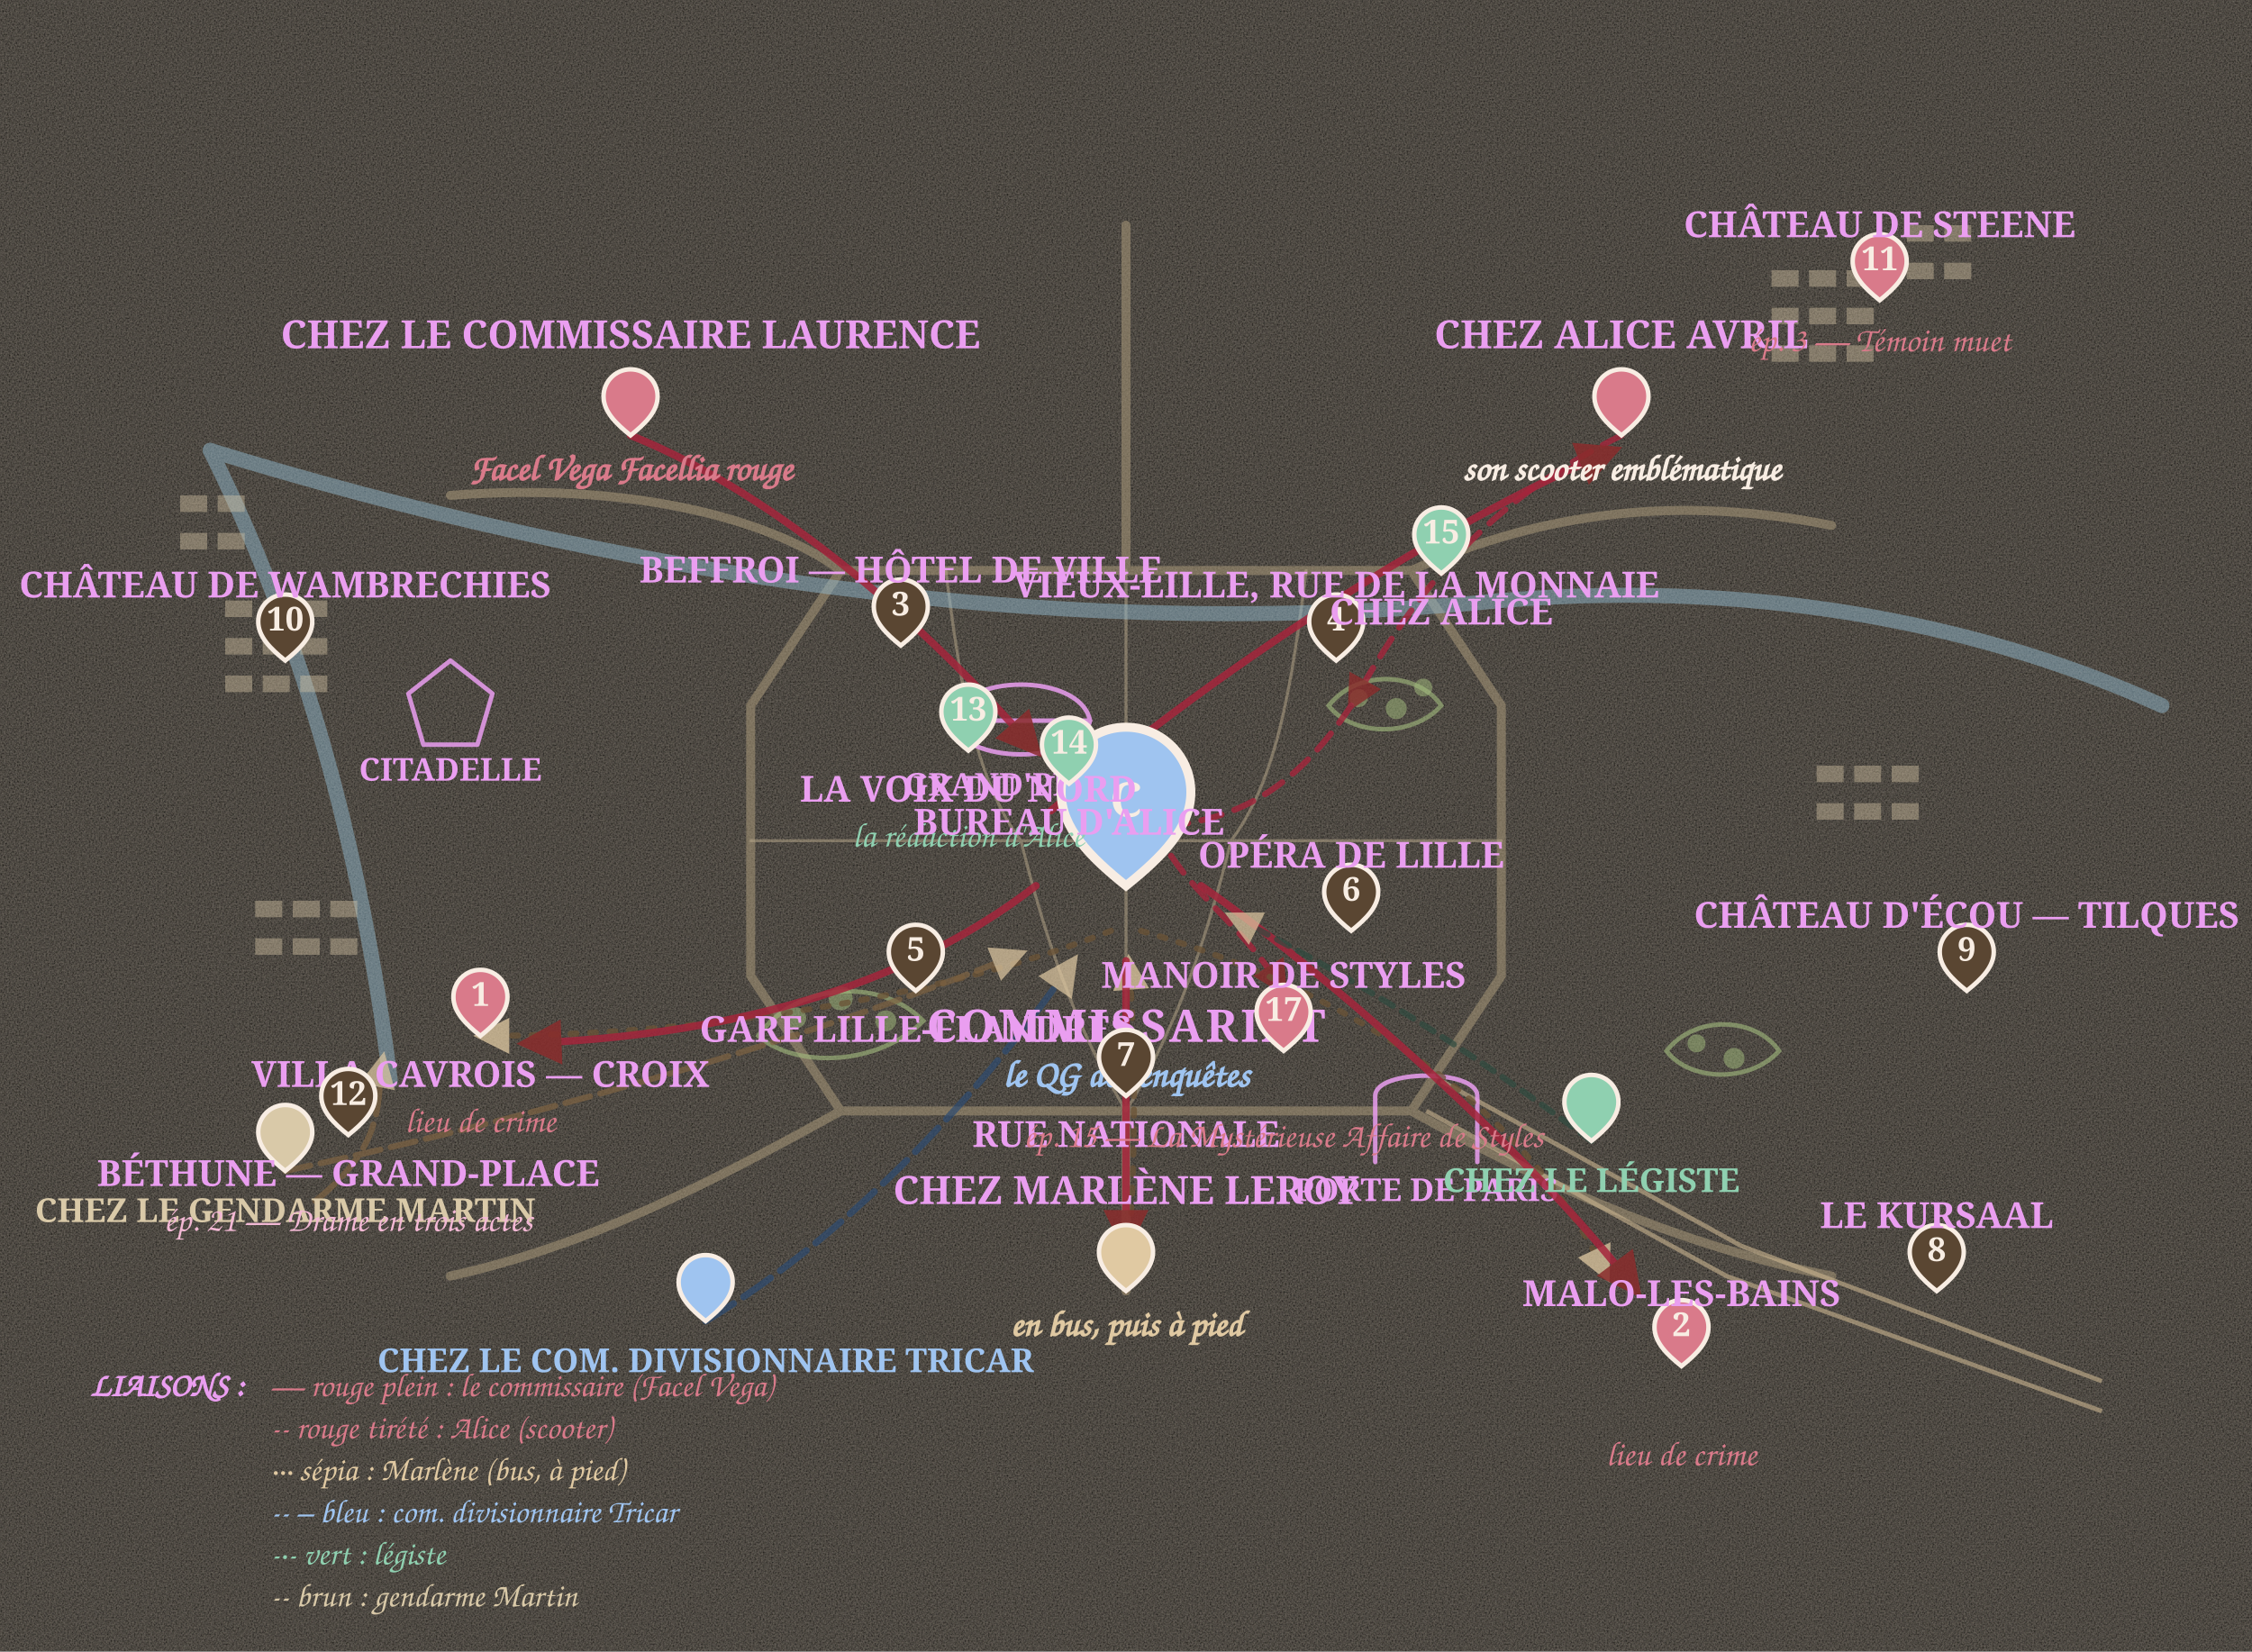
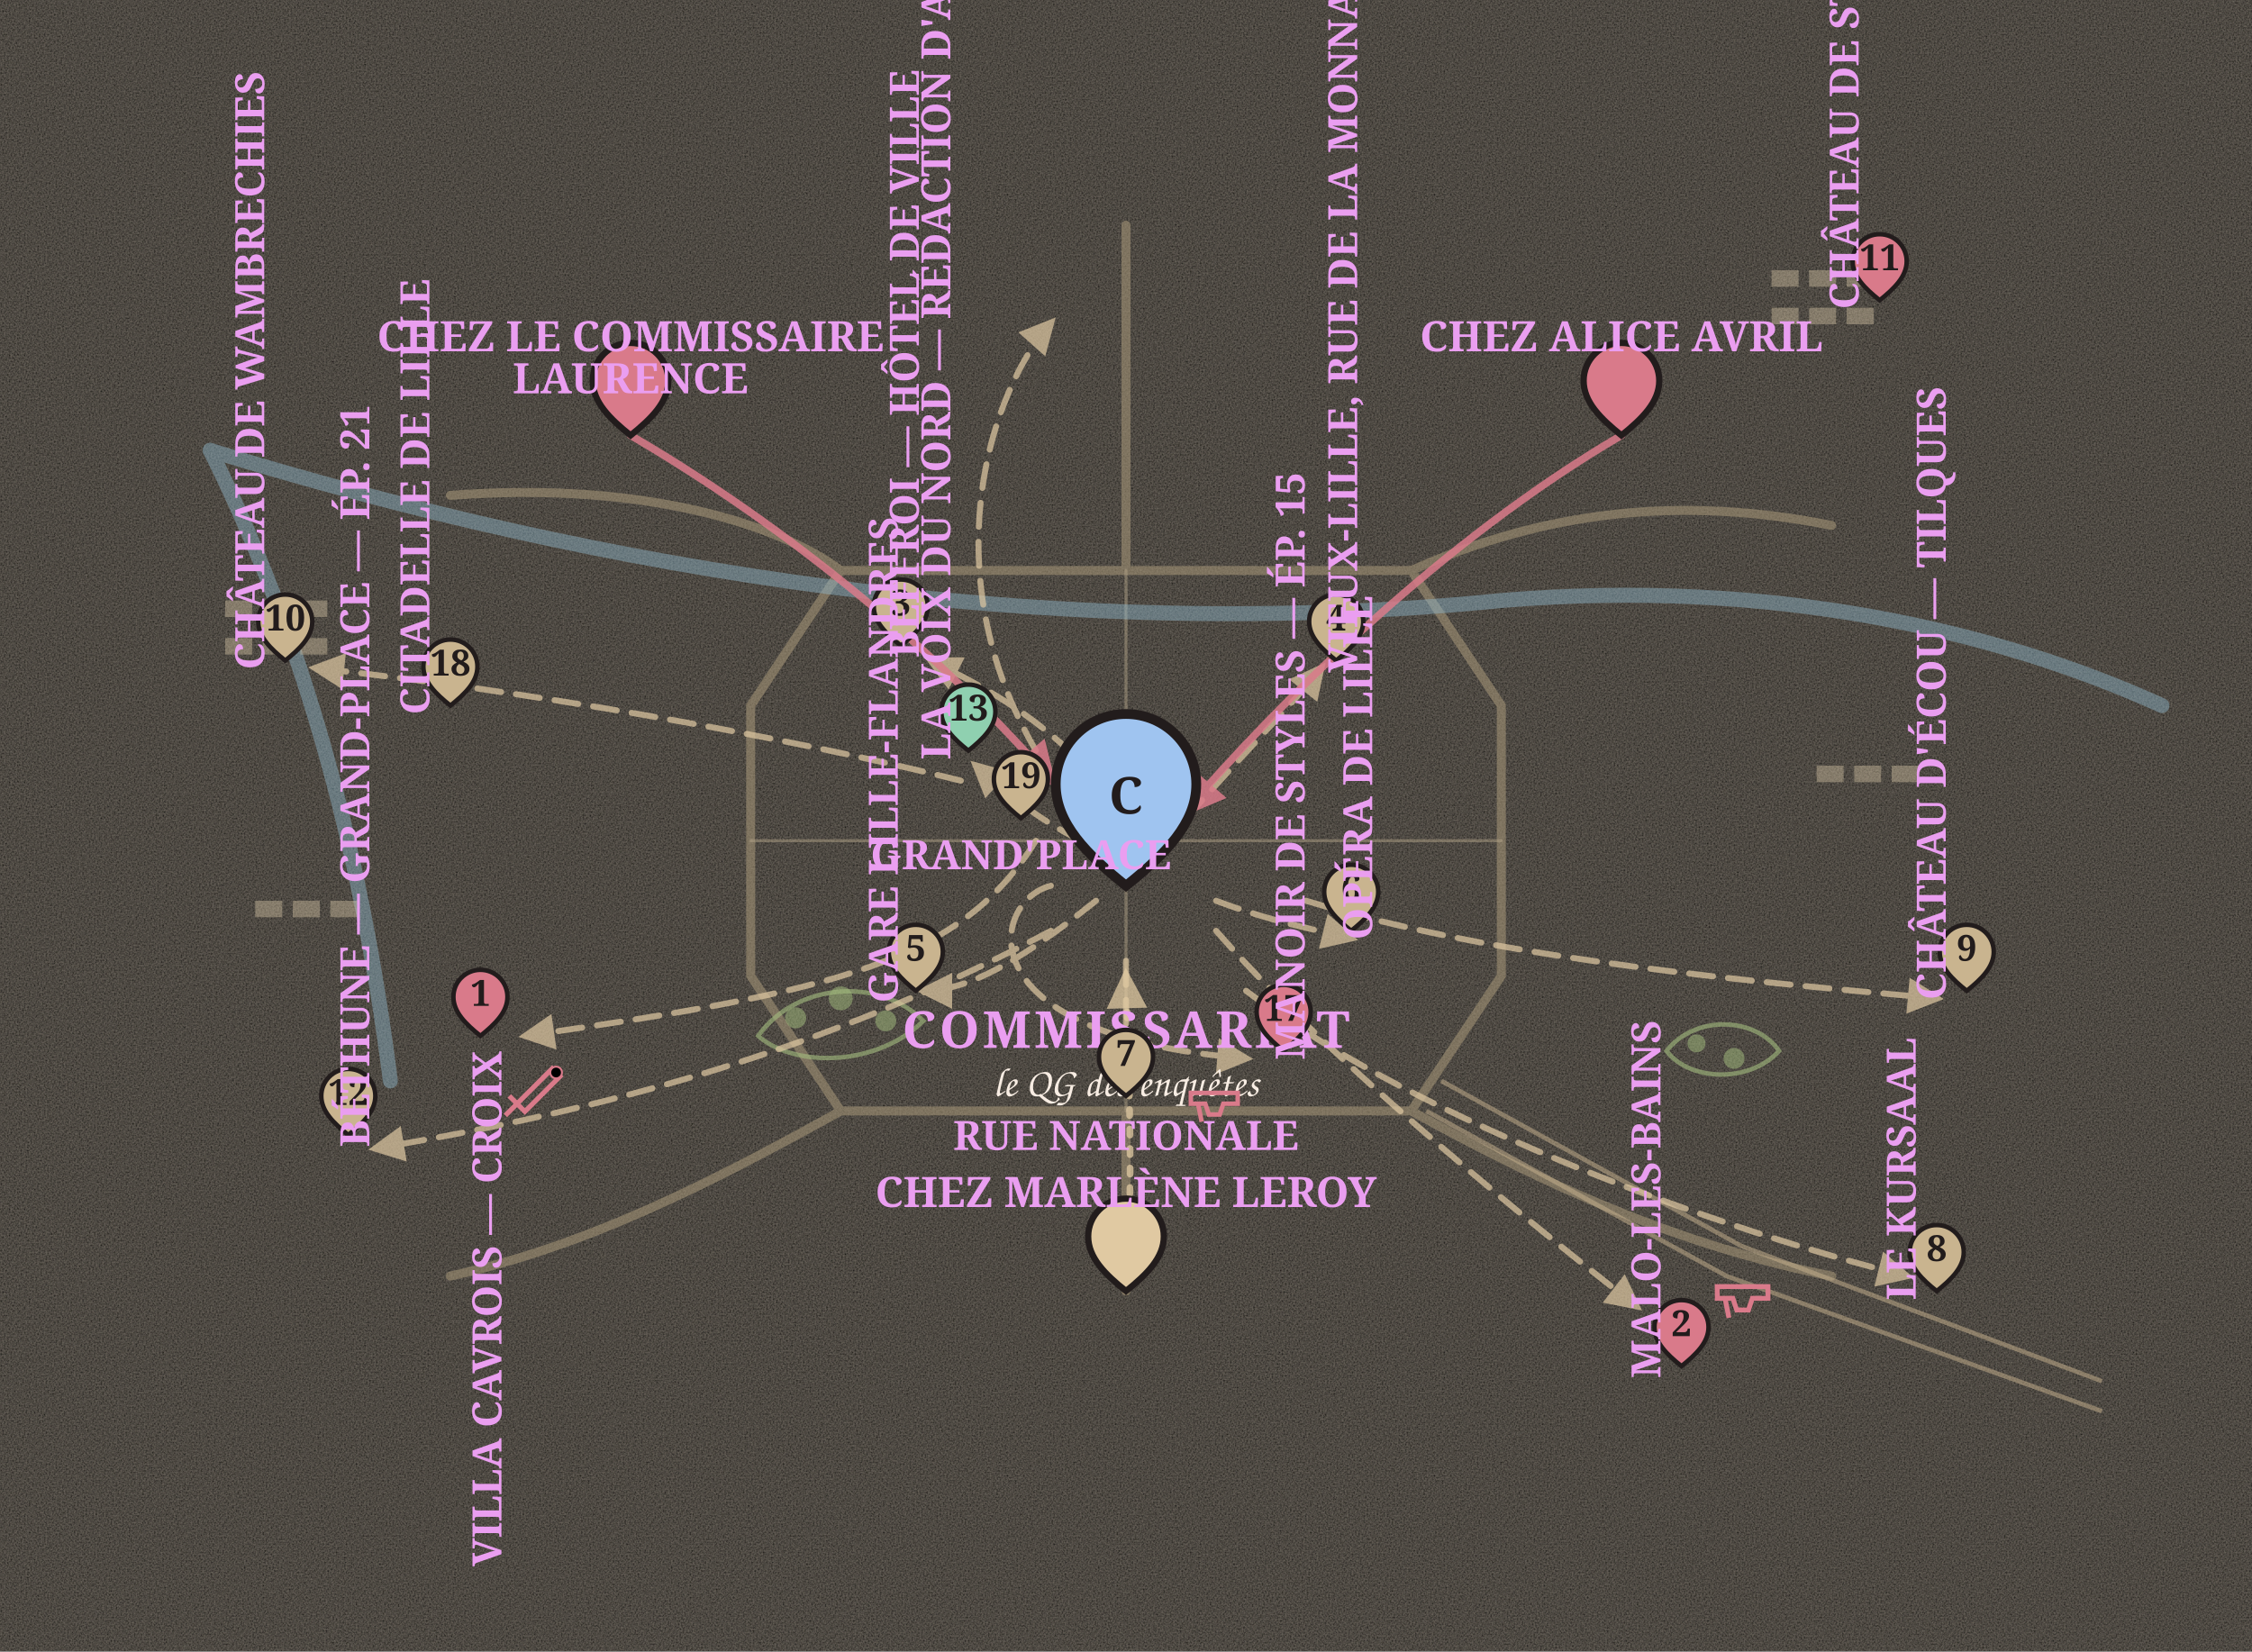
<svg xmlns="http://www.w3.org/2000/svg" viewBox="0 0 1500 1100" width="1500" height="1100">
  <defs>
    <filter id="paper" x="0" y="0" width="100%" height="100%">
      <feTurbulence type="fractalNoise" baseFrequency="0.9" numOctaves="2" result="noise" />
      <feColorMatrix in="noise" type="matrix" values="0 0 0 0 0.85  0 0 0 0 0.75  0 0 0 0 0.62  0 0 0 0.18 0" />
      <feComposite in2="SourceGraphic" operator="in" result="top" />
      <feMerge>
        <feMergeNode in="SourceGraphic" />
        <feMergeNode in="top" />
      </feMerge>
    </filter>
    <g id="pin">
      <path d="M 0 0 C -10 -8, -18 -16, -18 -26 A 18 18 0 1 1 18 -26 C 18 -16, 10 -8, 0 0 Z" />
    </g>
-     <g id="mk-alice">
-       <circle cy="-26" r="15" />
+     <g id="icon-gun">
+       <path d="M -14 -10 L 12 -10 L 12 -4 L 4 -4 L 2 2 L -4 2 L -6 -4 L -14 -4 Z" fill="none" stroke-width="2.5" />
+       <path d="M -10 -4 L -8 6" fill="none" stroke-width="2.5" />
    </g>
-     <g id="mk-marlene">
-       <path d="M -13 -20 L 0 -29 L 13 -20 L 13 -33 L 0 -42 L -13 -33 Z" transform="translate(0,7)" />
-     </g>
-     <g id="mk-laurence">
-       <path d="M 0 -44 L 15 -27 L 0 -10 L -15 -27 Z" />
-     </g>
-     <g id="mk-tricar">
-       <path d="M -13 -12 L 0 -30 L 13 -12 L 13 -22 L 0 -40 L -13 -22 Z" />
-     </g>
-     <g id="mk-legiste">
-       <path d="M -5 -14 L -5 -40 M -18 -27 L 8 -27" stroke-width="10" stroke-linecap="round" />
-     </g>
-     <g id="mk-gendarme">
-       <rect x="-12" y="-40" width="24" height="17" rx="2" />
+     <g id="icon-knife">
+       <path d="M -12 4 L 6 -14 L 10 -10 L -8 8 Z" fill="none" stroke-width="2.5" />
+       <path d="M -12 4 L -18 10 M -12 4 L -16 0" fill="none" stroke-width="2.5" />
+       <circle cx="8" cy="-12" r="3" />
    </g>
    <marker id="ah-red" viewBox="0 0 10 10" refX="8" refY="5" markerWidth="6" markerHeight="6" orient="auto-start-reverse">
-       <path d="M 0 0 L 10 5 L 0 10 z" fill="#8a2b2b" />
+       <path d="M 0 0 L 10 5 L 0 10 z" fill="#d97a8a" />
    </marker>
    <marker id="ah-sepia" viewBox="0 0 10 10" refX="8" refY="5" markerWidth="6" markerHeight="6" orient="auto-start-reverse">
      <path d="M 0 0 L 10 5 L 0 10 z" fill="#e0c9a2" />
    </marker>
  </defs>
  <rect width="1500" height="1100" fill="#221c1c" />
  <rect width="1500" height="1100" filter="url(#paper)" />
  <g stroke="#a89878" stroke-width="6" fill="none" opacity="0.55" stroke-linecap="round">
    <path d="M 560 380 L 940 380 L 1000 470 L 1000 650 L 940 740 L 560 740 L 500 650 L 500 470 Z" />
-     <path d="M 300 330 C 430 320, 520 350, 560 380" />
-     <path d="M 940 380 C 1030 340, 1120 330, 1220 350" />
-     <path d="M 560 740 C 470 790, 390 830, 300 850" />
-     <path d="M 940 740 C 1030 790, 1120 830, 1220 850" />
-     <path d="M 750 380 L 750 150" />
-     <path d="M 750 740 L 750 860" />
-   </g>
-   <g stroke="#b9a98c" stroke-width="2" fill="none" opacity="0.5" stroke-linecap="round">
+     <path d="M 300 330 C 430 320, 520 350, 560 380 M 940 380 C 1030 340, 1120 330, 1220 350" />
+     <path d="M 560 740 C 470 790, 390 830, 300 850 M 940 740 C 1030 790, 1120 830, 1220 850" />
+     <path d="M 750 380 L 750 150 M 750 740 L 750 860" />
+   </g>
+   <g stroke="#b9a98c" stroke-width="2" fill="none" opacity="0.45" stroke-linecap="round">
    <path d="M 750 380 L 750 740 M 500 560 L 1000 560" />
-     <path d="M 630 380 C 640 460, 650 520, 680 560" />
-     <path d="M 870 380 C 860 460, 850 520, 820 560" />
-     <path d="M 680 560 C 700 640, 720 690, 750 740" />
-     <path d="M 820 560 C 800 640, 780 690, 750 740" />
-   </g>
-   <g stroke="#8fb6c9" stroke-width="10" fill="none" opacity="0.5" stroke-linecap="round">
+   </g>
+   <g stroke="#8fb6c9" stroke-width="10" fill="none" opacity="0.45" stroke-linecap="round">
    <path d="M 140 300 C 400 380, 700 430, 1000 400 C 1180 385, 1330 420, 1440 470" />
    <path d="M 140 300 C 200 420, 240 560, 260 720" />
  </g>
-   <g stroke="#c9b48f" stroke-width="3" fill="none" opacity="0.6">
-     <path d="M 950 740 L 1150 850 L 1400 940" />
-     <path d="M 960 720 L 1160 830 L 1400 920" />
+   <g stroke="#c9b48f" stroke-width="3" fill="none" opacity="0.5">
+     <path d="M 950 740 L 1150 850 L 1400 940 M 960 720 L 1160 830 L 1400 920" />
  </g>
  <g fill="#d9c9a8" opacity="0.4">
    <rect x="150" y="400" width="18" height="11" />
    <rect x="175" y="400" width="18" height="11" />
    <rect x="200" y="400" width="18" height="11" />
    <rect x="150" y="425" width="18" height="11" />
    <rect x="175" y="425" width="18" height="11" />
    <rect x="200" y="425" width="18" height="11" />
-     <rect x="150" y="450" width="18" height="11" />
-     <rect x="175" y="450" width="18" height="11" />
-     <rect x="200" y="450" width="18" height="11" />
    <rect x="1180" y="180" width="18" height="11" />
    <rect x="1205" y="180" width="18" height="11" />
    <rect x="1230" y="180" width="18" height="11" />
    <rect x="1180" y="205" width="18" height="11" />
    <rect x="1205" y="205" width="18" height="11" />
    <rect x="1230" y="205" width="18" height="11" />
-     <rect x="1180" y="230" width="18" height="11" />
-     <rect x="1205" y="230" width="18" height="11" />
-     <rect x="1230" y="230" width="18" height="11" />
    <rect x="1210" y="510" width="18" height="11" />
    <rect x="1235" y="510" width="18" height="11" />
    <rect x="1260" y="510" width="18" height="11" />
-     <rect x="1210" y="535" width="18" height="11" />
-     <rect x="1235" y="535" width="18" height="11" />
-     <rect x="1260" y="535" width="18" height="11" />
    <rect x="170" y="600" width="18" height="11" />
    <rect x="195" y="600" width="18" height="11" />
    <rect x="220" y="600" width="18" height="11" />
-     <rect x="170" y="625" width="18" height="11" />
-     <rect x="195" y="625" width="18" height="11" />
-     <rect x="220" y="625" width="18" height="11" />
-     <rect x="120" y="330" width="18" height="11" />
-     <rect x="145" y="330" width="18" height="11" />
-     <rect x="120" y="355" width="18" height="11" />
-     <rect x="145" y="355" width="18" height="11" />
-     <rect x="1270" y="150" width="18" height="11" />
-     <rect x="1295" y="150" width="18" height="11" />
-     <rect x="1270" y="175" width="18" height="11" />
-     <rect x="1295" y="175" width="18" height="11" />
  </g>
  <g fill="none" stroke="#a3bd7e" stroke-width="3" opacity="0.6" stroke-linecap="round">
    <path d="M 505 690 C 530 655, 585 650, 615 680 C 585 710, 530 712, 505 690 Z" />
-     <path d="M 885 470 C 905 445, 945 448, 960 470 C 940 492, 900 490, 885 470 Z" />
    <path d="M 1110 700 C 1130 675, 1170 678, 1185 700 C 1165 722, 1125 720, 1110 700 Z" />
  </g>
  <g fill="#a3bd7e" opacity="0.5">
    <circle cx="530" cy="678" r="7" />
    <circle cx="560" cy="665" r="8" />
    <circle cx="590" cy="680" r="7" />
-     <circle cx="905" cy="465" r="6" />
-     <circle cx="930" cy="472" r="7" />
-     <circle cx="948" cy="458" r="6" />
    <circle cx="1130" cy="695" r="6" />
    <circle cx="1155" cy="705" r="7" />
  </g>
-   <g transform="translate(680,470)" fill="none" stroke="#ea9ef0" stroke-width="3" stroke-linecap="round" opacity="0.85">
-     <path d="M -46 10 C -40 -22, 40 -22, 46 10 C 40 40, -40 40, -46 10 Z" />
-     <path d="M -46 10 L 46 10" />
-   </g>
-   <text x="680" y="530" text-anchor="middle" font-family="serif" font-size="21" font-weight="bold" fill="#ea9ef0">GRAND'PLACE</text>
-   <g transform="translate(950,750)" fill="none" stroke="#ea9ef0" stroke-width="3" stroke-linecap="round" opacity="0.85">
-     <path d="M -34 24 L -34 -20 C -34 -38, 34 -38, 34 -20 L 34 24" />
-   </g>
-   <text x="950" y="800" text-anchor="middle" font-family="serif" font-size="21" font-weight="bold" fill="#ea9ef0">PORTE DE PARIS</text>
-   <g transform="translate(300,470)" fill="none" stroke="#ea9ef0" stroke-width="3" stroke-linejoin="round" opacity="0.85">
-     <path d="M 0 -30 L 28 -8 L 18 26 L -18 26 L -28 -8 Z" />
-   </g>
-   <text x="300" y="520" text-anchor="middle" font-family="serif" font-size="21" font-weight="bold" fill="#ea9ef0">CITADELLE</text>
-   <g stroke="#a4243b" stroke-width="4" fill="none" opacity="0.8" stroke-dasharray="14 9" stroke-linecap="round">
-     <path d="M 1080 290 C 1000 330, 950 380, 900 470" marker-end="url(#ah-red)" />
-     <path d="M 900 470 C 860 530, 820 545, 780 550" />
-     <path d="M 780 570 C 800 600, 830 620, 855 660" marker-end="url(#ah-red)" />
-   </g>
-   <g stroke="#6b5335" stroke-width="4" fill="none" opacity="0.75" stroke-dasharray="4 9" stroke-linecap="round">
-     <path d="M 750 860 C 755 800, 758 720, 752 640" marker-end="url(#ah-sepia)" />
-     <path d="M 760 620 C 830 640, 1000 700, 1070 850" marker-end="url(#ah-sepia)" />
-     <path d="M 740 620 C 640 660, 480 690, 320 690" marker-end="url(#ah-sepia)" />
-   </g>
-   <g stroke="#a4243b" stroke-width="5" fill="none" opacity="0.85" stroke-linecap="round">
-     <path d="M 420 290 C 520 330, 620 420, 690 500" marker-end="url(#ah-red)" />
-     <path d="M 690 590 C 600 660, 480 690, 350 695" marker-end="url(#ah-red)" />
-     <path d="M 800 590 C 900 660, 1030 780, 1090 860" marker-end="url(#ah-red)" />
-     <path d="M 700 540 C 840 420, 1000 330, 1075 300" marker-end="url(#ah-red)" />
-     <path d="M 750 640 C 750 720, 750 790, 750 830" marker-end="url(#ah-red)" />
-   </g>
-   <g stroke="#2c4a70" stroke-width="4.5" fill="none" opacity="0.7" stroke-dasharray="22 8" stroke-linecap="round">
-     <path d="M 470 880 C 570 820, 660 720, 715 640" marker-end="url(#ah-sepia)" />
-   </g>
-   <g stroke="#2e4a3f" stroke-width="4" fill="none" opacity="0.7" stroke-dasharray="9 7" stroke-linecap="round">
-     <path d="M 1060 760 C 980 700, 900 650, 820 610" marker-end="url(#ah-sepia)" />
-   </g>
-   <g stroke="#7d6242" stroke-width="4" fill="none" opacity="0.7" stroke-dasharray="17 7" stroke-linecap="round">
-     <path d="M 190 780 C 330 750, 520 700, 680 635" marker-end="url(#ah-sepia)" />
-     <path d="M 210 800 C 260 760, 250 730, 255 705" marker-end="url(#ah-sepia)" />
-   </g>
-   <g transform="translate(60,930)" font-family="'Caveat', cursive" font-size="22" fill="#ea9ef0">
-     <text x="0" y="0" font-weight="bold">LIAISONS :</text>
-     <text x="120" y="0" fill="#d97a8a">— rouge plein : le commissaire (Facel Vega)</text>
-     <text x="120" y="28" fill="#d97a8a">-- rouge tirété : Alice (scooter)</text>
-     <text x="120" y="56" fill="#e0c9a2">··· sépia : Marlène (bus, à pied)</text>
-     <text x="120" y="84" fill="#9fc4f0">-- – bleu : com. divisionnaire Tricar</text>
-     <text x="120" y="112" fill="#8fd0b0">-·- vert : légiste</text>
-     <text x="120" y="140" fill="#d9c9a8">-- brun : gendarme Martin</text>
+   <g stroke="#e0c9a2" stroke-width="4" fill="none" opacity="0.7" stroke-dasharray="16 10" stroke-linecap="round">
+     <path d="M 690 560 C 640 640, 560 660, 350 690" marker-end="url(#ah-sepia)" />
+     <path d="M 810 620 C 880 700, 1000 800, 1090 870" marker-end="url(#ah-sepia)" />
+     <path d="M 750 540 C 700 480, 660 460, 620 440" marker-end="url(#ah-sepia)" />
+     <path d="M 790 545 C 830 500, 860 470, 880 445" marker-end="url(#ah-sepia)" />
+     <path d="M 730 600 C 680 640, 645 660, 615 660" marker-end="url(#ah-sepia)" />
+     <path d="M 810 600 C 850 615, 880 620, 900 625" marker-end="url(#ah-sepia)" />
+     <path d="M 750 640 L 750 720" marker-end="url(#ah-sepia)" />
+     <path d="M 830 660 C 950 750, 1150 820, 1270 850" marker-end="url(#ah-sepia)" />
+     <path d="M 870 600 C 1000 640, 1180 655, 1290 665" marker-end="url(#ah-sepia)" />
+     <path d="M 640 520 C 520 490, 350 460, 210 445" marker-end="url(#ah-sepia)" />
+     <path d="M 690 500 C 620 380, 660 260, 700 215" marker-end="url(#ah-sepia)" />
+     <path d="M 700 620 C 550 700, 400 740, 250 765" marker-end="url(#ah-sepia)" />
+     <path d="M 720 560 C 690 545, 670 528, 650 510" marker-end="url(#ah-sepia)" />
+     <path d="M 700 590 C 660 600, 640 690, 830 705" marker-end="url(#ah-sepia)" />
+   </g>
+   <g stroke="#d97a8a" stroke-width="5" fill="none" opacity="0.85" stroke-linecap="round">
+     <path d="M 1080 290 C 960 360, 850 470, 790 540" marker-end="url(#ah-red)" />
+     <path d="M 420 290 C 540 360, 640 450, 700 520" marker-end="url(#ah-red)" />
+   </g>
+   <g stroke="#e0c9a2" stroke-width="4.5" fill="none" opacity="0.75" stroke-dasharray="4 9" stroke-linecap="round">
+     <path d="M 750 860 C 755 790, 752 720, 750 650" marker-end="url(#ah-sepia)" />
  </g>
  <g transform="translate(750,590)">
-     <use href="#pin" transform="scale(2.4)" fill="#9fc4f0" stroke="#f8ede3" stroke-width="2.5" />
-     <text y="-46" text-anchor="middle" font-family="serif" font-size="32" font-weight="bold" fill="#f8ede3">C</text>
-     <text y="104" text-anchor="middle" font-family="serif" font-size="30" font-weight="bold" fill="#ea9ef0" letter-spacing="2">COMMISSARIAT</text>
-     <text y="134" text-anchor="middle" font-family="'Caveat', cursive" font-size="25" fill="#9fc4f0" font-weight="bold">le QG des enquêtes</text>
+     <use href="#pin" transform="scale(2.6)" fill="#9fc4f0" stroke="#221c1c" stroke-width="2.5" />
+     <text y="-48" text-anchor="middle" font-family="serif" font-size="34" font-weight="bold" fill="#221c1c">C</text>
+     <text y="108" text-anchor="middle" font-family="serif" font-size="34" font-weight="bold" fill="#ea9ef0" letter-spacing="2">COMMISSARIAT</text>
+     <text y="140" text-anchor="middle" font-family="'Caveat', cursive" font-size="27" fill="#f8ede3">le QG des enquêtes</text>
  </g>
  <g transform="translate(420,290)">
-     <use href="#pin" fill="#d97a8a" stroke="#f8ede3" stroke-width="3" />
-     <text y="-58" text-anchor="middle" font-family="serif" font-size="26" font-weight="bold" fill="#ea9ef0">CHEZ LE COMMISSAIRE LAURENCE</text>
-     <text y="30" text-anchor="middle" font-family="'Caveat', cursive" font-size="24" fill="#d97a8a" font-weight="bold">Facel Vega Facellia rouge</text>
+     <use href="#pin" transform="scale(1.4)" fill="#d97a8a" stroke="#221c1c" stroke-width="3" />
+     <text y="-56" text-anchor="middle" font-family="serif" font-size="28" font-weight="bold" fill="#ea9ef0">CHEZ LE COMMISSAIRE</text>
+     <text y="-28" text-anchor="middle" font-family="serif" font-size="28" font-weight="bold" fill="#ea9ef0">LAURENCE</text>
  </g>
  <g transform="translate(1080,290)">
-     <use href="#pin" fill="#d97a8a" stroke="#f8ede3" stroke-width="3" />
-     <text y="-58" text-anchor="middle" font-family="serif" font-size="26" font-weight="bold" fill="#ea9ef0">CHEZ ALICE AVRIL</text>
-     <text y="30" text-anchor="middle" font-family="'Caveat', cursive" font-size="24" fill="#f8ede3" font-weight="bold">son scooter emblématique</text>
+     <use href="#pin" transform="scale(1.4)" fill="#d97a8a" stroke="#221c1c" stroke-width="3" />
+     <text y="-56" text-anchor="middle" font-family="serif" font-size="28" font-weight="bold" fill="#ea9ef0">CHEZ ALICE AVRIL</text>
  </g>
  <g transform="translate(750,860)">
-     <use href="#pin" fill="#e0c9a2" stroke="#f8ede3" stroke-width="3" />
-     <text y="-58" text-anchor="middle" font-family="serif" font-size="26" font-weight="bold" fill="#ea9ef0">CHEZ MARLÈNE LEROY</text>
-     <text y="30" text-anchor="middle" font-family="'Caveat', cursive" font-size="24" fill="#e0c9a2" font-weight="bold">en bus, puis à pied</text>
-   </g>
-   <g transform="translate(470,880)">
-     <use href="#pin" fill="#9fc4f0" stroke="#f8ede3" stroke-width="3" />
-     <text y="34" text-anchor="middle" font-family="serif" font-size="22" font-weight="bold" fill="#9fc4f0">CHEZ LE COM. DIVISIONNAIRE TRICAR</text>
-   </g>
-   <g transform="translate(1060,760)">
-     <use href="#pin" fill="#8fd0b0" stroke="#f8ede3" stroke-width="3" />
-     <text y="34" text-anchor="middle" font-family="serif" font-size="22" font-weight="bold" fill="#8fd0b0">CHEZ LE LÉGISTE</text>
-   </g>
-   <g transform="translate(190,780)">
-     <use href="#pin" fill="#d9c9a8" stroke="#f8ede3" stroke-width="3" />
-     <text y="34" text-anchor="middle" font-family="serif" font-size="22" font-weight="bold" fill="#d9c9a8">CHEZ LE GENDARME MARTIN</text>
+     <use href="#pin" transform="scale(1.4)" fill="#e0c9a2" stroke="#221c1c" stroke-width="3" />
+     <text y="-56" text-anchor="middle" font-family="serif" font-size="28" font-weight="bold" fill="#ea9ef0">CHEZ MARLÈNE LEROY</text>
  </g>
  <g transform="translate(320,690)">
-     <use href="#pin" fill="#d97a8a" stroke="#f8ede3" stroke-width="3" />
-     <text y="-20" text-anchor="middle" font-family="serif" font-size="22" font-weight="bold" fill="#f8ede3">1</text>
-     <text y="34" text-anchor="middle" font-family="serif" font-size="24" font-weight="bold" fill="#ea9ef0">VILLA CAVROIS — CROIX</text>
-     <text y="64" text-anchor="middle" font-family="'Caveat', cursive" font-size="23" fill="#d97a8a">lieu de crime</text>
+     <use href="#pin" fill="#d97a8a" stroke="#221c1c" stroke-width="3" />
+     <text y="-20" text-anchor="middle" font-family="serif" font-size="24" font-weight="bold" fill="#221c1c">1</text>
+     <text x="14" y="10" font-family="serif" font-size="27" font-weight="bold" fill="#ea9ef0" transform="rotate(-90 14 10)" text-anchor="end">VILLA CAVROIS — CROIX</text>
+     <use href="#icon-knife" transform="translate(40,40) scale(1.3)" stroke="#d97a8a" />
  </g>
  <g transform="translate(1120,910)">
-     <use href="#pin" fill="#d97a8a" stroke="#f8ede3" stroke-width="3" />
-     <text y="-20" text-anchor="middle" font-family="serif" font-size="22" font-weight="bold" fill="#f8ede3">2</text>
-     <text y="-40" text-anchor="middle" font-family="serif" font-size="24" font-weight="bold" fill="#ea9ef0">MALO-LES-BAINS</text>
-     <text y="66" text-anchor="middle" font-family="'Caveat', cursive" font-size="23" fill="#d97a8a">lieu de crime</text>
+     <use href="#pin" fill="#d97a8a" stroke="#221c1c" stroke-width="3" />
+     <text y="-20" text-anchor="middle" font-family="serif" font-size="24" font-weight="bold" fill="#221c1c">2</text>
+     <text x="-14" y="8" font-family="serif" font-size="27" font-weight="bold" fill="#ea9ef0" transform="rotate(-90 -14 8)" text-anchor="start">MALO-LES-BAINS</text>
+     <use href="#icon-gun" transform="translate(42,-40) scale(1.3)" stroke="#d97a8a" />
  </g>
  <g transform="translate(600,430)">
-     <use href="#pin" fill="#5a4632" stroke="#f8ede3" stroke-width="3" />
-     <text y="-20" text-anchor="middle" font-family="serif" font-size="22" font-weight="bold" fill="#f8ede3">3</text>
-     <text y="-42" text-anchor="middle" font-family="serif" font-size="24" font-weight="bold" fill="#ea9ef0">BEFFROI — HÔTEL DE VILLE</text>
+     <use href="#pin" fill="#c9b48f" stroke="#221c1c" stroke-width="3" />
+     <text y="-20" text-anchor="middle" font-family="serif" font-size="24" font-weight="bold" fill="#221c1c">3</text>
+     <text x="12" y="8" font-family="serif" font-size="27" font-weight="bold" fill="#ea9ef0" transform="rotate(-90 12 8)" text-anchor="start">BEFFROI — HÔTEL DE VILLE</text>
  </g>
  <g transform="translate(890,440)">
-     <use href="#pin" fill="#5a4632" stroke="#f8ede3" stroke-width="3" />
-     <text y="-20" text-anchor="middle" font-family="serif" font-size="22" font-weight="bold" fill="#f8ede3">4</text>
-     <text y="-42" text-anchor="middle" font-family="serif" font-size="24" font-weight="bold" fill="#ea9ef0">VIEUX-LILLE, RUE DE LA MONNAIE</text>
+     <use href="#pin" fill="#c9b48f" stroke="#221c1c" stroke-width="3" />
+     <text y="-20" text-anchor="middle" font-family="serif" font-size="24" font-weight="bold" fill="#221c1c">4</text>
+     <text x="14" y="8" font-family="serif" font-size="27" font-weight="bold" fill="#ea9ef0" transform="rotate(-90 14 8)" text-anchor="start">VIEUX-LILLE, RUE DE LA MONNAIE</text>
  </g>
  <g transform="translate(610,660)">
-     <use href="#pin" fill="#5a4632" stroke="#f8ede3" stroke-width="3" />
-     <text y="-20" text-anchor="middle" font-family="serif" font-size="22" font-weight="bold" fill="#f8ede3">5</text>
-     <text y="34" text-anchor="middle" font-family="serif" font-size="24" font-weight="bold" fill="#ea9ef0">GARE LILLE-FLANDRES</text>
+     <use href="#pin" fill="#c9b48f" stroke="#221c1c" stroke-width="3" />
+     <text y="-20" text-anchor="middle" font-family="serif" font-size="24" font-weight="bold" fill="#221c1c">5</text>
+     <text x="-12" y="8" font-family="serif" font-size="27" font-weight="bold" fill="#ea9ef0" transform="rotate(-90 -12 8)" text-anchor="start">GARE LILLE-FLANDRES</text>
  </g>
  <g transform="translate(900,620)">
-     <use href="#pin" fill="#5a4632" stroke="#f8ede3" stroke-width="3" />
-     <text y="-20" text-anchor="middle" font-family="serif" font-size="22" font-weight="bold" fill="#f8ede3">6</text>
-     <text y="-42" text-anchor="middle" font-family="serif" font-size="24" font-weight="bold" fill="#ea9ef0">OPÉRA DE LILLE</text>
+     <use href="#pin" fill="#c9b48f" stroke="#221c1c" stroke-width="3" />
+     <text y="-20" text-anchor="middle" font-family="serif" font-size="24" font-weight="bold" fill="#221c1c">6</text>
+     <text x="14" y="6" font-family="serif" font-size="27" font-weight="bold" fill="#ea9ef0" transform="rotate(-90 14 6)" text-anchor="start">OPÉRA DE LILLE</text>
  </g>
  <g transform="translate(750,730)">
-     <use href="#pin" fill="#5a4632" stroke="#f8ede3" stroke-width="3" />
-     <text y="-20" text-anchor="middle" font-family="serif" font-size="22" font-weight="bold" fill="#f8ede3">7</text>
-     <text y="34" text-anchor="middle" font-family="serif" font-size="24" font-weight="bold" fill="#ea9ef0">RUE NATIONALE</text>
+     <use href="#pin" fill="#c9b48f" stroke="#221c1c" stroke-width="3" />
+     <text y="-20" text-anchor="middle" font-family="serif" font-size="24" font-weight="bold" fill="#221c1c">7</text>
+     <text x="0" y="36" text-anchor="middle" font-family="serif" font-size="27" font-weight="bold" fill="#ea9ef0">RUE NATIONALE</text>
  </g>
  <g transform="translate(1290,860)">
-     <use href="#pin" fill="#5a4632" stroke="#f8ede3" stroke-width="3" />
-     <text y="-20" text-anchor="middle" font-family="serif" font-size="22" font-weight="bold" fill="#f8ede3">8</text>
-     <text y="-42" text-anchor="middle" font-family="serif" font-size="24" font-weight="bold" fill="#ea9ef0">LE KURSAAL</text>
+     <use href="#pin" fill="#c9b48f" stroke="#221c1c" stroke-width="3" />
+     <text y="-20" text-anchor="middle" font-family="serif" font-size="24" font-weight="bold" fill="#221c1c">8</text>
+     <text x="-14" y="6" font-family="serif" font-size="27" font-weight="bold" fill="#ea9ef0" transform="rotate(-90 -14 6)" text-anchor="start">LE KURSAAL</text>
  </g>
  <g transform="translate(1310,660)">
-     <use href="#pin" fill="#5a4632" stroke="#f8ede3" stroke-width="3" />
-     <text y="-20" text-anchor="middle" font-family="serif" font-size="22" font-weight="bold" fill="#f8ede3">9</text>
-     <text y="-42" text-anchor="middle" font-family="serif" font-size="24" font-weight="bold" fill="#ea9ef0">CHÂTEAU D'ÉCOU — TILQUES</text>
+     <use href="#pin" fill="#c9b48f" stroke="#221c1c" stroke-width="3" />
+     <text y="-20" text-anchor="middle" font-family="serif" font-size="24" font-weight="bold" fill="#221c1c">9</text>
+     <text x="-14" y="6" font-family="serif" font-size="27" font-weight="bold" fill="#ea9ef0" transform="rotate(-90 -14 6)" text-anchor="start">CHÂTEAU D'ÉCOU — TILQUES</text>
  </g>
  <g transform="translate(190,440)">
-     <use href="#pin" fill="#5a4632" stroke="#f8ede3" stroke-width="3" />
-     <text y="-20" text-anchor="middle" font-family="serif" font-size="22" font-weight="bold" fill="#f8ede3">10</text>
-     <text y="-42" text-anchor="middle" font-family="serif" font-size="24" font-weight="bold" fill="#ea9ef0">CHÂTEAU DE WAMBRECHIES</text>
+     <use href="#pin" fill="#c9b48f" stroke="#221c1c" stroke-width="3" />
+     <text y="-20" text-anchor="middle" font-family="serif" font-size="24" font-weight="bold" fill="#221c1c">10</text>
+     <text x="-14" y="6" font-family="serif" font-size="27" font-weight="bold" fill="#ea9ef0" transform="rotate(-90 -14 6)" text-anchor="start">CHÂTEAU DE WAMBRECHIES</text>
  </g>
  <g transform="translate(1252,200)">
-     <use href="#pin" fill="#d97a8a" stroke="#f8ede3" stroke-width="3" />
-     <text y="-20" text-anchor="middle" font-family="serif" font-size="22" font-weight="bold" fill="#f8ede3">11</text>
-     <text y="-42" text-anchor="middle" font-family="serif" font-size="24" font-weight="bold" fill="#ea9ef0">CHÂTEAU DE STEENE</text>
-     <text y="34" text-anchor="middle" font-family="'Caveat', cursive" font-size="23" fill="#d97a8a">ép. 3 — Témoin muet</text>
+     <use href="#pin" fill="#d97a8a" stroke="#221c1c" stroke-width="3" />
+     <text y="-20" text-anchor="middle" font-family="serif" font-size="24" font-weight="bold" fill="#221c1c">11</text>
+     <text x="-14" y="6" font-family="serif" font-size="27" font-weight="bold" fill="#ea9ef0" transform="rotate(-90 -14 6)" text-anchor="start">CHÂTEAU DE STEENE — ÉP. 3</text>
  </g>
  <g transform="translate(232,756)">
-     <use href="#pin" fill="#5a4632" stroke="#f8ede3" stroke-width="3" />
-     <text y="-20" text-anchor="middle" font-family="serif" font-size="22" font-weight="bold" fill="#f8ede3">12</text>
-     <text y="34" text-anchor="middle" font-family="serif" font-size="24" font-weight="bold" fill="#ea9ef0">BÉTHUNE — GRAND-PLACE</text>
-     <text y="64" text-anchor="middle" font-family="'Caveat', cursive" font-size="23" fill="#f2b8d4">ép. 21 — Drame en trois actes</text>
+     <use href="#pin" fill="#c9b48f" stroke="#221c1c" stroke-width="3" />
+     <text y="-20" text-anchor="middle" font-family="serif" font-size="24" font-weight="bold" fill="#221c1c">12</text>
+     <text x="14" y="8" font-family="serif" font-size="27" font-weight="bold" fill="#ea9ef0" transform="rotate(-90 14 8)" text-anchor="start">BÉTHUNE — GRAND-PLACE — ÉP. 21</text>
  </g>
  <g transform="translate(645,500)">
-     <use href="#pin" fill="#8fd0b0" stroke="#f8ede3" stroke-width="3" />
-     <text y="-20" text-anchor="middle" font-family="serif" font-size="22" font-weight="bold" fill="#f8ede3">13</text>
-     <text y="34" text-anchor="middle" font-family="serif" font-size="24" font-weight="bold" fill="#ea9ef0">LA VOIX DU NORD</text>
-     <text y="64" text-anchor="middle" font-family="'Caveat', cursive" font-size="23" fill="#8fd0b0">la rédaction d'Alice</text>
-   </g>
-   <g transform="translate(712,522)">
-     <use href="#pin" fill="#8fd0b0" stroke="#f8ede3" stroke-width="3" />
-     <text y="-20" text-anchor="middle" font-family="serif" font-size="22" font-weight="bold" fill="#f8ede3">14</text>
-     <text y="34" text-anchor="middle" font-family="serif" font-size="24" font-weight="bold" fill="#ea9ef0">BUREAU D'ALICE</text>
-   </g>
-   <g transform="translate(960,382)">
-     <use href="#pin" fill="#8fd0b0" stroke="#f8ede3" stroke-width="3" />
-     <text y="-20" text-anchor="middle" font-family="serif" font-size="22" font-weight="bold" fill="#f8ede3">15</text>
-     <text y="34" text-anchor="middle" font-family="serif" font-size="24" font-weight="bold" fill="#ea9ef0">CHEZ ALICE</text>
+     <use href="#pin" fill="#8fd0b0" stroke="#221c1c" stroke-width="3" />
+     <text y="-20" text-anchor="middle" font-family="serif" font-size="24" font-weight="bold" fill="#221c1c">13</text>
+     <text x="-12" y="6" font-family="serif" font-size="27" font-weight="bold" fill="#ea9ef0" transform="rotate(-90 -12 6)" text-anchor="start">LA VOIX DU NORD — RÉDACTION D'ALICE</text>
  </g>
  <g transform="translate(855,700)">
-     <use href="#pin" fill="#d97a8a" stroke="#f8ede3" stroke-width="3" />
-     <text y="-20" text-anchor="middle" font-family="serif" font-size="22" font-weight="bold" fill="#f8ede3">17</text>
-     <text y="-42" text-anchor="middle" font-family="serif" font-size="24" font-weight="bold" fill="#ea9ef0">MANOIR DE STYLES</text>
-     <text y="64" text-anchor="middle" font-family="'Caveat', cursive" font-size="23" fill="#d97a8a">ép. 15 — La Mystérieuse Affaire de Styles</text>
+     <use href="#pin" fill="#d97a8a" stroke="#221c1c" stroke-width="3" />
+     <text y="-20" text-anchor="middle" font-family="serif" font-size="24" font-weight="bold" fill="#221c1c">17</text>
+     <text x="14" y="6" font-family="serif" font-size="27" font-weight="bold" fill="#ea9ef0" transform="rotate(-90 14 6)" text-anchor="start">MANOIR DE STYLES — ÉP. 15</text>
+     <use href="#icon-gun" transform="translate(-45,40) scale(1.2)" stroke="#d97a8a" />
+   </g>
+   <g transform="translate(300,470)">
+     <use href="#pin" fill="#c9b48f" stroke="#221c1c" stroke-width="3" />
+     <text y="-20" text-anchor="middle" font-family="serif" font-size="24" font-weight="bold" fill="#221c1c">18</text>
+     <text x="-14" y="6" font-family="serif" font-size="27" font-weight="bold" fill="#ea9ef0" transform="rotate(-90 -14 6)" text-anchor="start">CITADELLE DE LILLE</text>
+   </g>
+   <g transform="translate(680,545)">
+     <use href="#pin" fill="#c9b48f" stroke="#221c1c" stroke-width="3" />
+     <text y="-20" text-anchor="middle" font-family="serif" font-size="24" font-weight="bold" fill="#221c1c">19</text>
+     <text x="0" y="34" text-anchor="middle" font-family="serif" font-size="27" font-weight="bold" fill="#ea9ef0">GRAND'PLACE</text>
  </g>
</svg>
